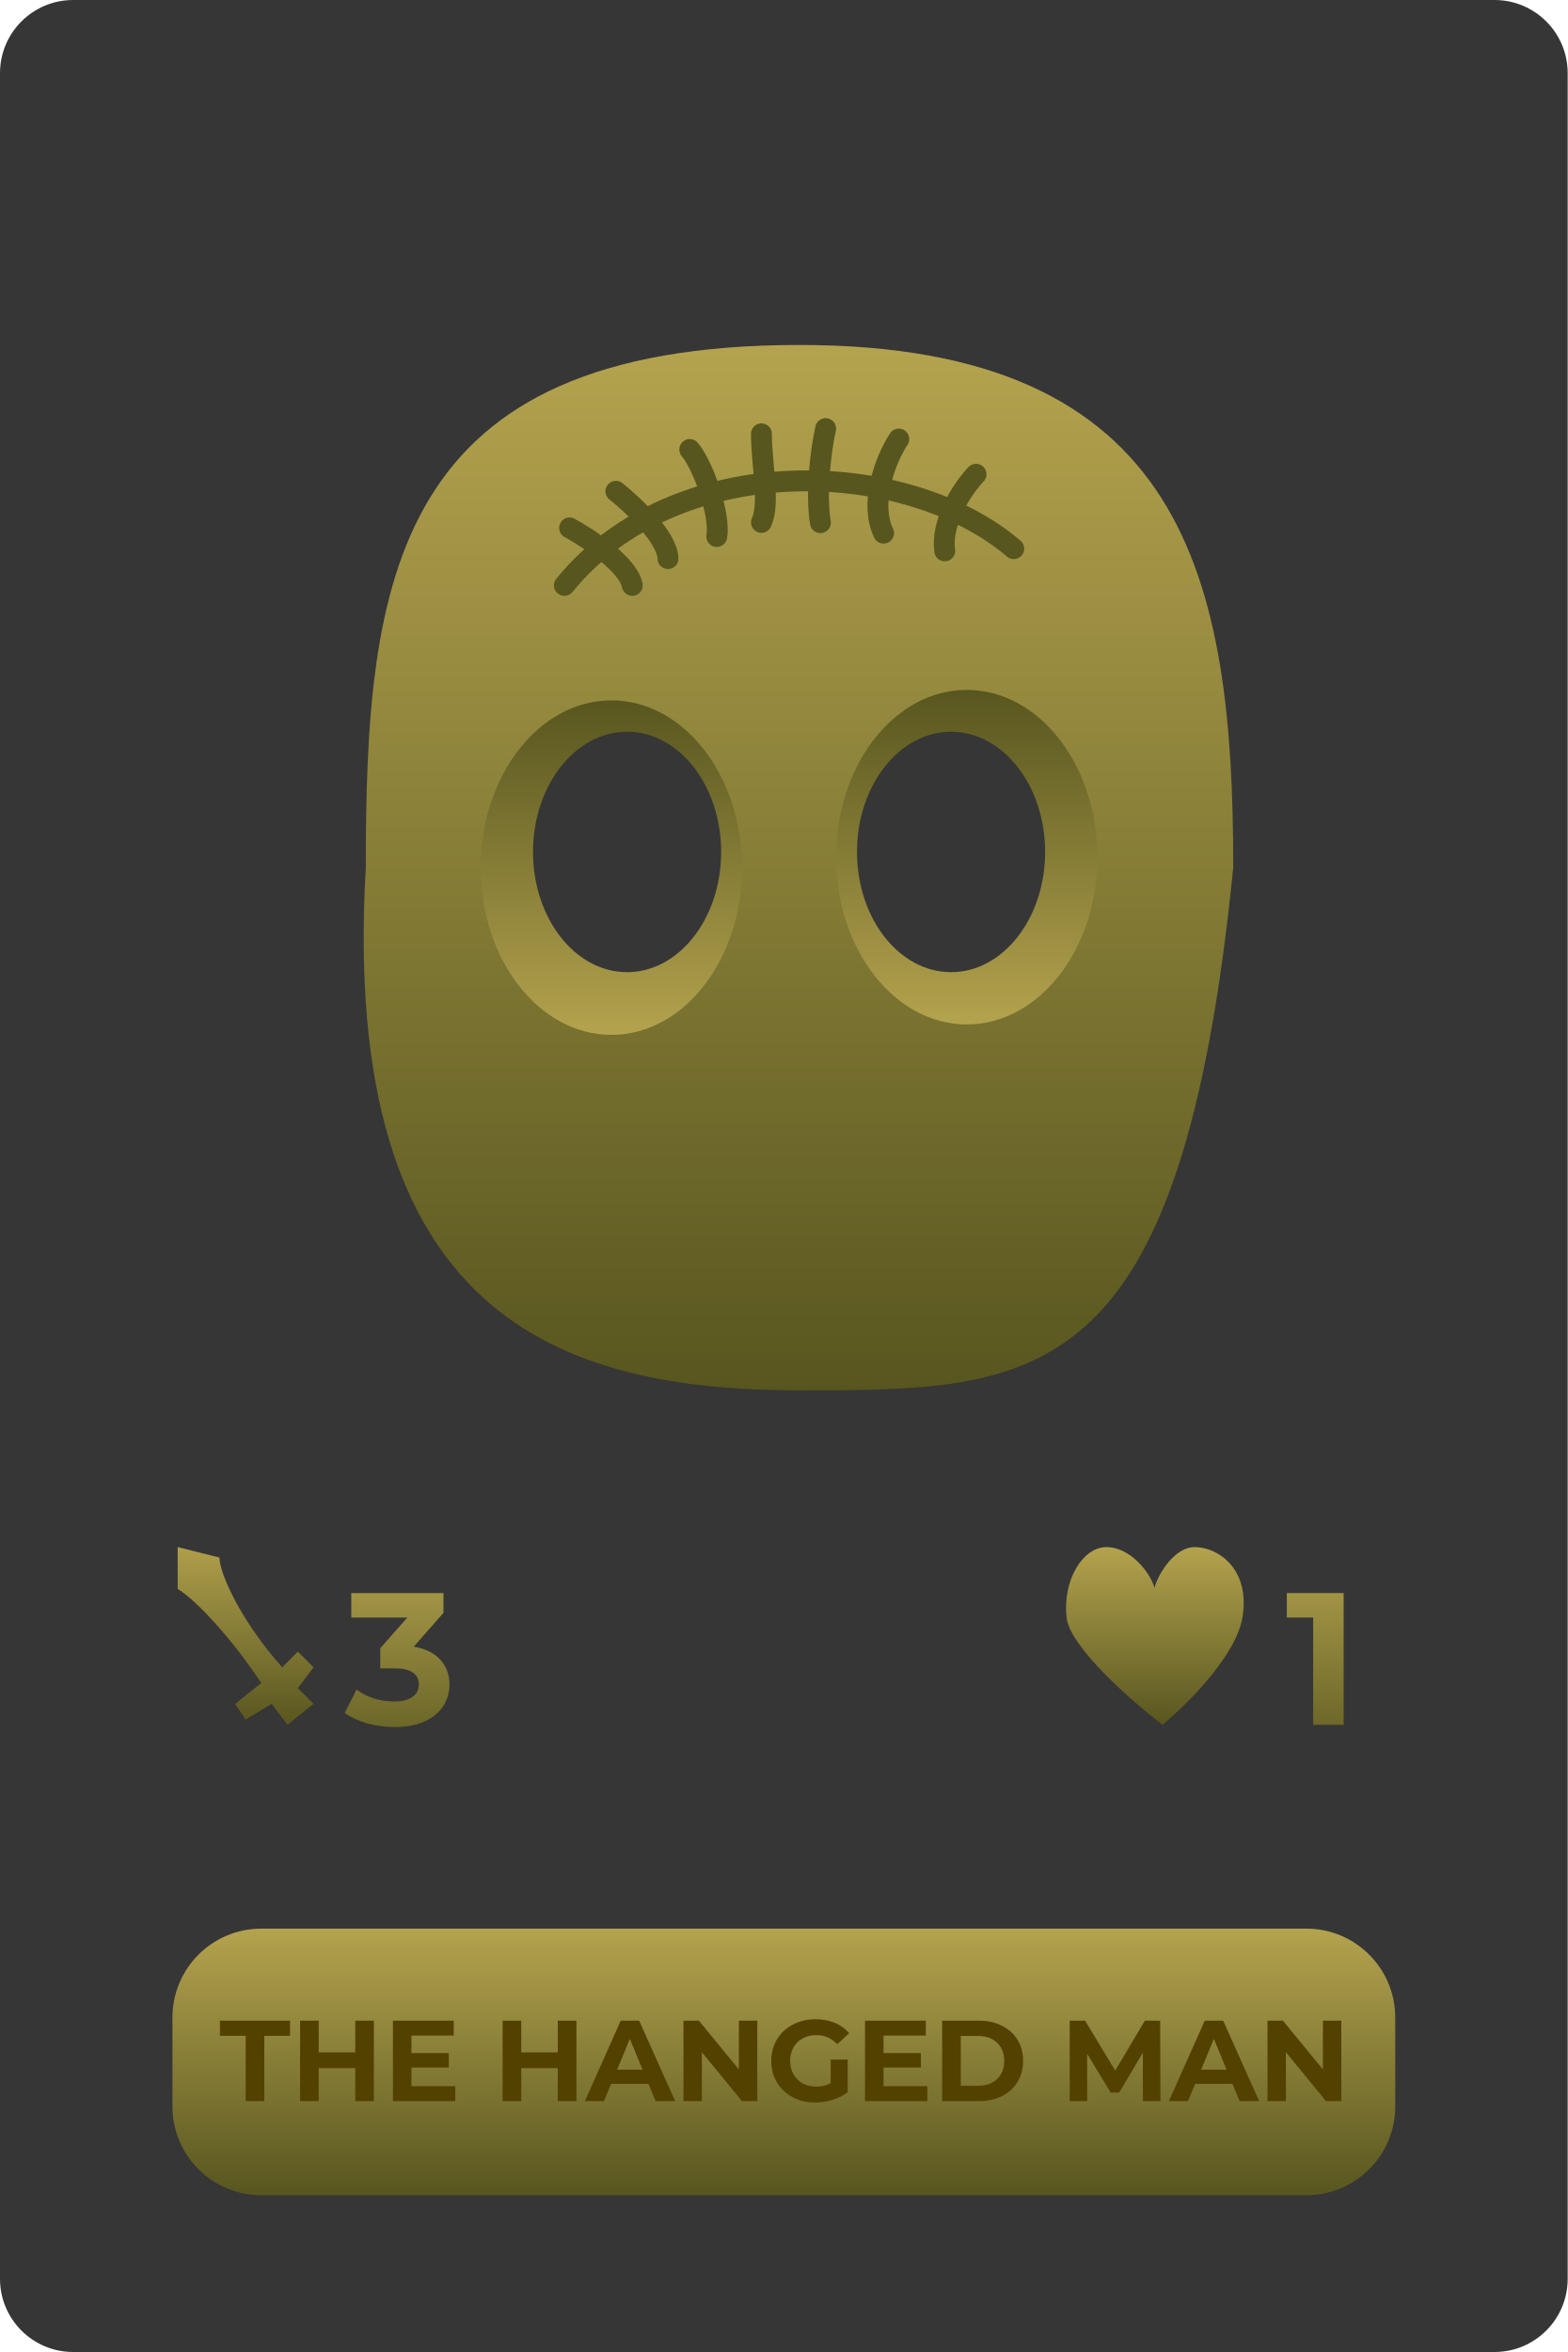
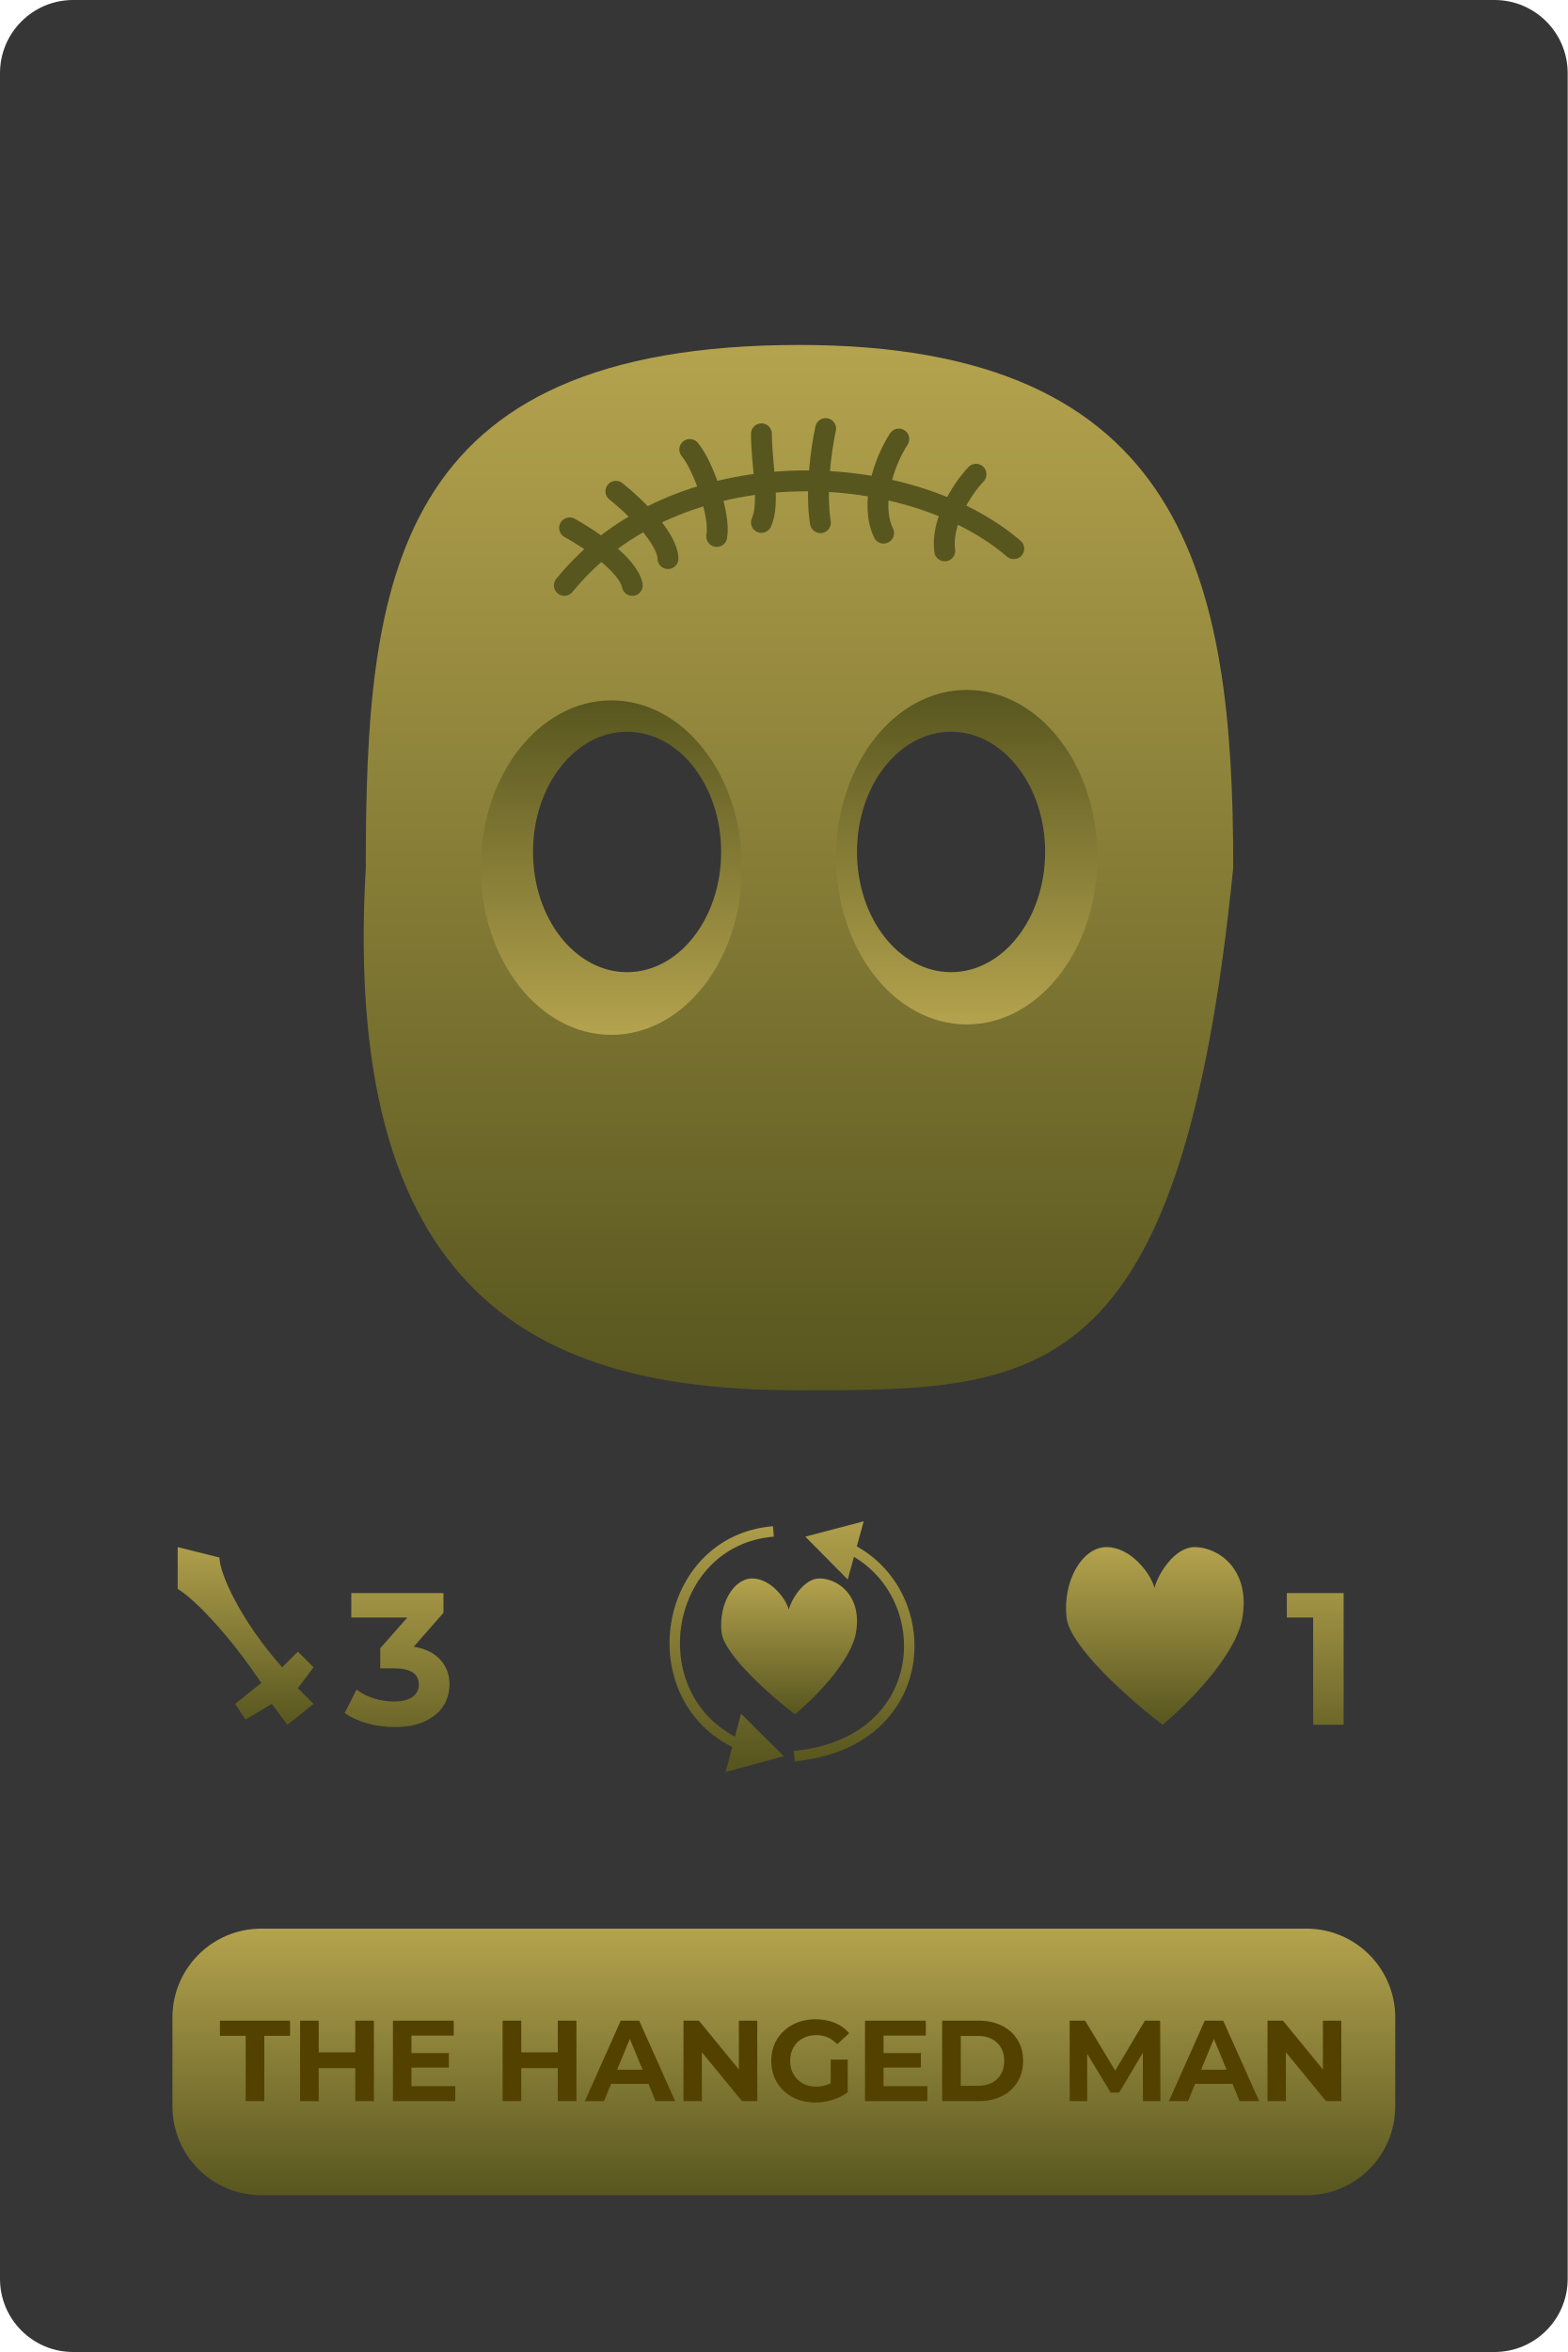
<svg xmlns="http://www.w3.org/2000/svg" width="150" height="225" viewBox="0 0 150 225" fill="none">
  <path d="M0 7C0 3.134 3.134 0 7 0H143C146.866 0 150 3.134 150 7V218C150 221.866 146.866 225 143 225H7C3.134 225 0 221.866 0 218V7Z" fill="#363636" />
  <rect x="16.5" y="184.5" width="117" height="25.5" rx="8.5" fill="url(#paint0_linear_13_864)" />
  <path d="M23.508 194.752H21.044V193.3H27.754V194.752H25.29V201H23.508V194.752ZM35.775 193.3V201H33.993V197.843H30.495V201H28.713V193.3H30.495V196.336H33.993V193.3H35.775ZM43.559 199.57V201H37.597V193.3H43.416V194.73H39.368V196.402H42.943V197.788H39.368V199.57H43.559ZM55.154 193.3V201H53.372V197.843H49.874V201H48.092V193.3H49.874V196.336H53.372V193.3H55.154ZM62.047 199.35H58.471L57.789 201H55.964L59.395 193.3H61.156L64.599 201H62.728L62.047 199.35ZM61.486 197.997L60.264 195.049L59.044 197.997H61.486ZM72.459 193.3V201H70.996L67.157 196.325V201H65.397V193.3H66.871L70.699 197.975V193.3H72.459ZM79.484 197.029H81.112V200.153C80.694 200.468 80.21 200.71 79.66 200.879C79.11 201.048 78.556 201.132 77.999 201.132C77.2 201.132 76.481 200.963 75.843 200.626C75.205 200.281 74.703 199.808 74.336 199.207C73.977 198.598 73.797 197.913 73.797 197.15C73.797 196.387 73.977 195.705 74.336 195.104C74.703 194.495 75.209 194.022 75.854 193.685C76.499 193.34 77.225 193.168 78.032 193.168C78.707 193.168 79.319 193.282 79.869 193.509C80.419 193.736 80.881 194.066 81.255 194.499L80.111 195.555C79.561 194.976 78.897 194.686 78.12 194.686C77.629 194.686 77.192 194.789 76.811 194.994C76.43 195.199 76.133 195.489 75.92 195.863C75.707 196.237 75.601 196.666 75.601 197.15C75.601 197.627 75.707 198.052 75.92 198.426C76.133 198.8 76.426 199.093 76.8 199.306C77.181 199.511 77.614 199.614 78.098 199.614C78.612 199.614 79.073 199.504 79.484 199.284V197.029ZM88.73 199.57V201H82.767V193.3H88.587V194.73H84.538V196.402H88.114V197.788H84.538V199.57H88.73ZM90.147 193.3H93.645C94.481 193.3 95.218 193.461 95.856 193.784C96.502 194.099 97 194.547 97.352 195.126C97.712 195.705 97.891 196.38 97.891 197.15C97.891 197.92 97.712 198.595 97.352 199.174C97 199.753 96.502 200.204 95.856 200.527C95.218 200.842 94.481 201 93.645 201H90.147V193.3ZM93.557 199.537C94.327 199.537 94.94 199.324 95.394 198.899C95.856 198.466 96.087 197.883 96.087 197.15C96.087 196.417 95.856 195.837 95.394 195.412C94.94 194.979 94.327 194.763 93.557 194.763H91.929V199.537H93.557ZM109.358 201L109.347 196.38L107.081 200.186H106.278L104.023 196.479V201H102.351V193.3H103.825L106.707 198.085L109.545 193.3H111.008L111.03 201H109.358ZM117.927 199.35H114.352L113.67 201H111.844L115.276 193.3H117.036L120.479 201H118.609L117.927 199.35ZM117.366 197.997L116.145 195.049L114.924 197.997H117.366ZM128.34 193.3V201H126.877L123.038 196.325V201H121.278V193.3H122.752L126.58 197.975V193.3H128.34Z" fill="#534100" />
  <path d="M118 83C113 133 99.42 133 76.5 133C53.58 133 32.5 126 35 83C35 55.386 37.5 33 76.5 33C113.5 33 118 55.386 118 83Z" fill="url(#paint1_linear_13_864)" />
  <ellipse cx="58.5" cy="83" rx="12.5" ry="16" fill="url(#paint2_linear_13_864)" />
  <ellipse cx="92.5" cy="82" rx="12.5" ry="16" fill="url(#paint3_linear_13_864)" />
  <ellipse cx="60" cy="81.5" rx="9" ry="11.5" fill="#363636" />
  <ellipse cx="91" cy="81.5" rx="9" ry="11.5" fill="#363636" />
  <path d="M54 56C64.603 42.946 86.633 43.649 97 52.486" stroke="#58561F" stroke-width="2" stroke-linecap="round" />
  <path d="M54.5 50.5C56.333 51.5 60.1 54 60.5 56" stroke="#58561F" stroke-width="2" stroke-linecap="round" />
  <path d="M58.931 47C60.569 48.296 63.858 51.397 63.913 53.436" stroke="#58561F" stroke-width="2" stroke-linecap="round" />
  <path d="M66 43C67.337 44.604 68.943 49.314 68.58 51.321" stroke="#58561F" stroke-width="2" stroke-linecap="round" />
  <path d="M72.856 41.5C72.856 44.5 73.707 48.122 72.856 49.975" stroke="#58561F" stroke-width="2" stroke-linecap="round" />
  <path d="M79 41C78.519 43.167 78.038 47.2 78.5 50" stroke="#58561F" stroke-width="2" stroke-linecap="round" />
  <path d="M86 42C84.599 44.167 83.2 48.2 84.545 51" stroke="#58561F" stroke-width="2" stroke-linecap="round" />
  <path d="M93.388 45.37C91.906 46.939 90.023 50.085 90.395 52.697" stroke="#58561F" stroke-width="2" stroke-linecap="round" />
  <path d="M17 148V152C18.667 153 22 156.5 25 161L22.5 163L23.5 164.5L26 163L27.5 165L30 163L28.5 161.5L30 159.5L28.5 158L27 159.5C23 155 21 150.5 21 149L17 148Z" fill="url(#paint4_linear_13_864)" />
  <path d="M39.588 157.53C40.692 157.71 41.538 158.124 42.126 158.772C42.714 159.408 43.008 160.2 43.008 161.148C43.008 161.88 42.816 162.558 42.432 163.182C42.048 163.794 41.46 164.286 40.668 164.658C39.888 165.03 38.928 165.216 37.788 165.216C36.9 165.216 36.024 165.102 35.16 164.874C34.308 164.634 33.582 164.298 32.982 163.866L34.116 161.634C34.596 161.994 35.148 162.276 35.772 162.48C36.408 162.672 37.056 162.768 37.716 162.768C38.448 162.768 39.024 162.63 39.444 162.354C39.864 162.066 40.074 161.664 40.074 161.148C40.074 160.116 39.288 159.6 37.716 159.6H36.384V157.674L38.976 154.74H33.612V152.4H42.432V154.29L39.588 157.53Z" fill="url(#paint5_linear_13_864)" />
  <path d="M128.562 152.4V165H125.646V154.74H123.126V152.4H128.562Z" fill="url(#paint6_linear_13_864)" />
-   <path d="M111.23 165C108.297 162.757 102.355 157.562 102.049 154.729C101.666 151.187 103.579 148 105.874 148C108.169 148 110.082 150.479 110.465 151.896C110.847 150.448 112.454 148 114.29 148C116.585 148 119.645 150.125 118.88 154.729C118.268 158.412 113.525 163.111 111.23 165Z" fill="url(#paint7_linear_13_864)" />
+   <path d="M111.23 165C108.297 162.757 102.355 157.562 102.049 154.729C101.666 151.188 103.579 148 105.874 148C108.169 148 110.082 150.479 110.465 151.896C110.847 150.448 112.454 148 114.29 148C116.585 148 119.645 150.125 118.88 154.729C118.268 158.412 113.525 163.111 111.23 165Z" fill="url(#paint7_linear_13_864)" />
+   <path d="M76.058 164C73.815 162.285 69.272 158.313 69.037 156.146C68.745 153.438 70.207 151 71.963 151C73.718 151 75.18 152.896 75.473 153.979C75.765 152.872 76.994 151 78.398 151C80.153 151 82.493 152.625 81.908 156.146C81.44 158.963 77.813 162.556 76.058 164Z" fill="url(#paint8_linear_13_864)" />
+   <path d="M75 168L70.9 163.935L69.43 169.518L75 168ZM73.959 146.002C68.374 146.467 64.966 150.652 64.219 155.257C63.472 159.859 65.367 164.969 70.44 167.308L70.859 166.4C66.262 164.28 64.518 159.656 65.206 155.417C65.894 151.181 68.996 147.419 74.041 146.998L73.959 146.002Z" fill="url(#paint9_linear_13_864)" />
+   <path d="M77.054 147L82.638 145.535L81.115 151.104L77.054 147ZM81.623 147.743C86.049 150.003 88.115 154.862 87.34 159.316C86.558 163.812 82.903 167.84 76.048 168.498L75.952 167.502C82.399 166.884 85.657 163.16 86.355 159.145C87.06 155.089 85.173 150.679 81.168 148.633L81.623 147.743Z" fill="url(#paint10_linear_13_864)" />
  <defs>
    <linearGradient id="paint0_linear_13_864" x1="75" y1="184.5" x2="75" y2="210" gradientUnits="userSpaceOnUse">
      <stop stop-color="#B4A34E" />
      <stop offset="1" stop-color="#58561F" />
    </linearGradient>
    <linearGradient id="paint1_linear_13_864" x1="76.399" y1="33" x2="76.399" y2="133" gradientUnits="userSpaceOnUse">
      <stop stop-color="#B4A34E" />
      <stop offset="1" stop-color="#58561F" />
    </linearGradient>
    <linearGradient id="paint2_linear_13_864" x1="58.5" y1="67" x2="58.5" y2="99" gradientUnits="userSpaceOnUse">
      <stop stop-color="#58561F" />
      <stop offset="1" stop-color="#B4A34E" />
    </linearGradient>
    <linearGradient id="paint3_linear_13_864" x1="92.5" y1="66" x2="92.5" y2="98" gradientUnits="userSpaceOnUse">
      <stop stop-color="#58561F" />
      <stop offset="1" stop-color="#B4A34E" />
    </linearGradient>
    <linearGradient id="paint4_linear_13_864" x1="24.25" y1="147" x2="24.25" y2="165" gradientUnits="userSpaceOnUse">
      <stop stop-color="#B4A34E" />
      <stop offset="1" stop-color="#58561F" />
    </linearGradient>
    <linearGradient id="paint5_linear_13_864" x1="38.5" y1="148" x2="38.5" y2="170" gradientUnits="userSpaceOnUse">
      <stop stop-color="#B4A34E" />
      <stop offset="1" stop-color="#58561F" />
    </linearGradient>
    <linearGradient id="paint6_linear_13_864" x1="127" y1="148" x2="127" y2="170" gradientUnits="userSpaceOnUse">
      <stop stop-color="#B4A34E" />
      <stop offset="1" stop-color="#58561F" />
    </linearGradient>
    <linearGradient id="paint7_linear_13_864" x1="110.871" y1="147.969" x2="110.871" y2="164.969" gradientUnits="userSpaceOnUse">
      <stop stop-color="#B4A34E" />
      <stop offset="1" stop-color="#58561F" />
    </linearGradient>
+     <linearGradient id="paint8_linear_13_864" x1="75.784" y1="150.976" x2="75.784" y2="163.976" gradientUnits="userSpaceOnUse">
+       <stop stop-color="#B4A34E" />
+       <stop offset="1" stop-color="#58561F" />
+     </linearGradient>
+     <linearGradient id="paint9_linear_13_864" x1="70.27" y1="144" x2="70.27" y2="168.578" gradientUnits="userSpaceOnUse">
+       <stop stop-color="#B4A34E" />
+       <stop offset="1" stop-color="#58561F" />
+     </linearGradient>
+     <linearGradient id="paint10_linear_13_864" x1="80.984" y1="144.558" x2="80.984" y2="168.565" gradientUnits="userSpaceOnUse">
+       <stop stop-color="#B4A34E" />
+       <stop offset="1" stop-color="#58561F" />
+     </linearGradient>
  </defs>
</svg>
